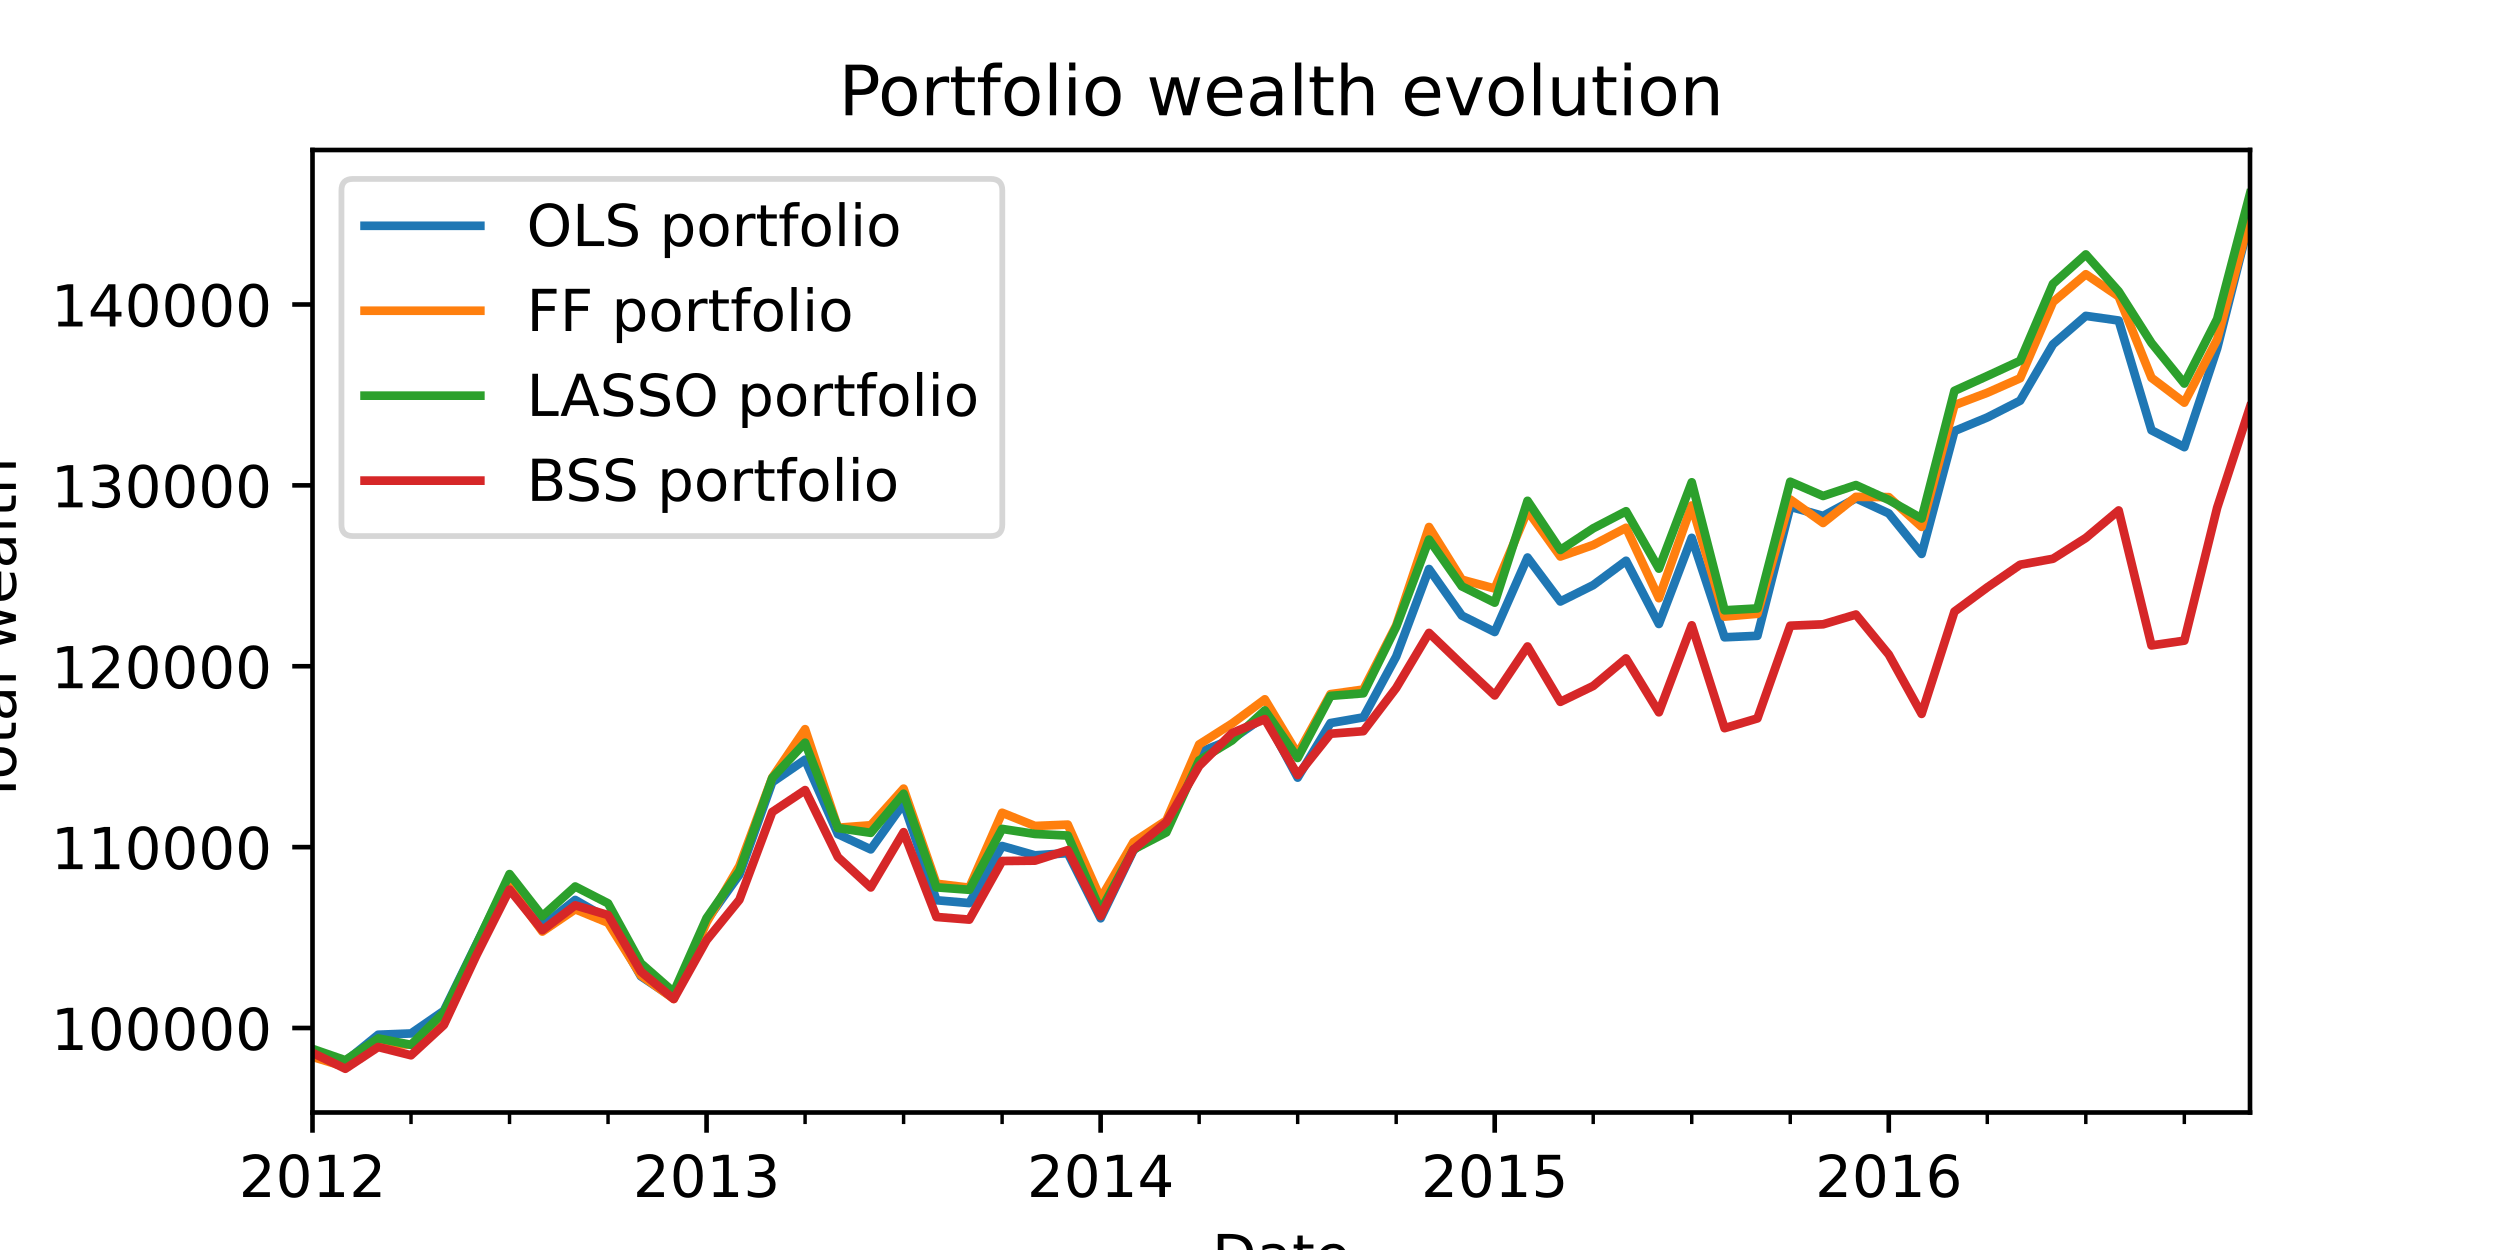
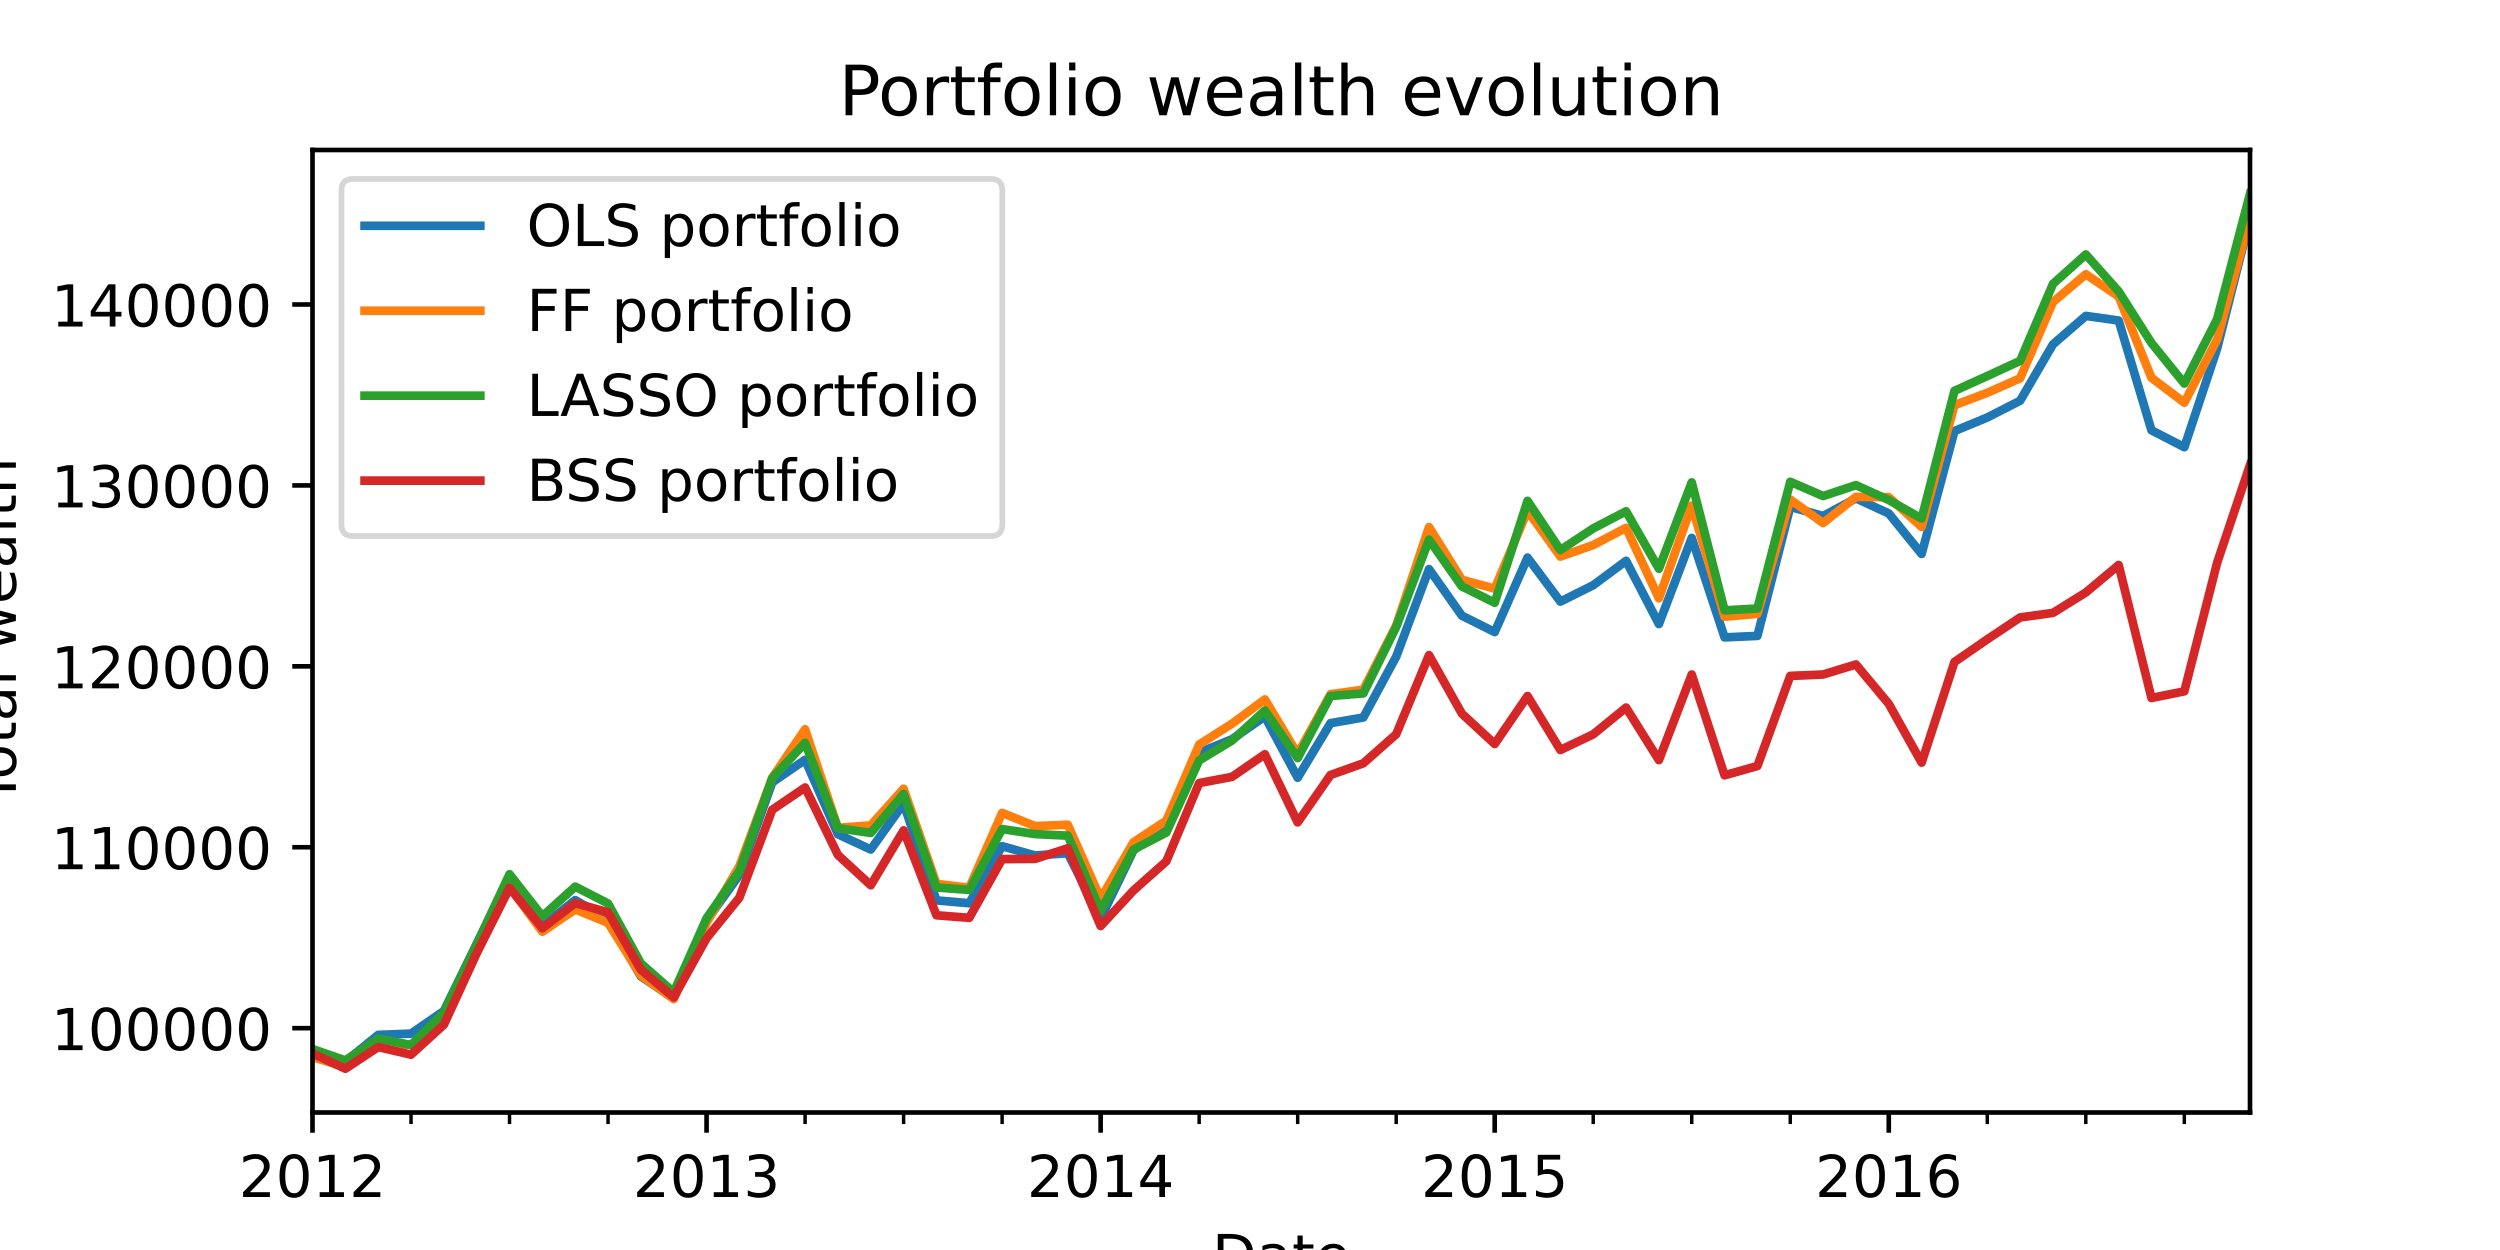
<svg xmlns="http://www.w3.org/2000/svg" xmlns:xlink="http://www.w3.org/1999/xlink" width="432pt" height="216pt" viewBox="0 0 432 216" version="1.1">
  <defs>
    <style type="text/css">*{stroke-linejoin: round; stroke-linecap: butt}</style>
  </defs>
  <g id="figure_1">
    <g id="patch_1">
      <path d="M 0 216  L 432 216  L 432 0  L 0 0  z " style="fill: #ffffff" />
    </g>
    <g id="axes_1">
      <g id="patch_2">
        <path d="M 54 192.24  L 388.8 192.24  L 388.8 25.92  L 54 25.92  z " style="fill: #ffffff" />
      </g>
      <g id="matplotlib.axis_1">
        <g id="xtick_1">
          <g id="line2d_1">
            <defs>
-               <path id="m0a1463bb5e" d="M 0 0  L 0 3.5  " style="stroke: #000000; stroke-width: 0.8" />
-             </defs>
-             <g>
-               <use xlink:href="#m0a1463bb5e" x="54" y="192.24" style="stroke: #000000; stroke-width: 0.8" />
+               <path id="m70130b3272" d="M 0 0  L 0 3.5  " style="stroke: #000000; stroke-width: 0.8" />
+             </defs>
+             <g>
+               <use xlink:href="#m70130b3272" x="54" y="192.24" style="stroke: #000000; stroke-width: 0.8" />
            </g>
          </g>
          <g id="text_1">
            <g transform="translate(41.275 206.8384) scale(0.1 -0.1)">
              <defs>
                <path id="DejaVuSans-32" d="M 1228 531  L 3431 531  L 3431 0  L 469 0  L 469 531  Q 828 903 1448 1529  Q 2069 2156 2228 2338  Q 2531 2678 2651 2914  Q 2772 3150 2772 3378  Q 2772 3750 2511 3984  Q 2250 4219 1831 4219  Q 1534 4219 1204 4116  Q 875 4013 500 3803  L 500 4441  Q 881 4594 1212 4672  Q 1544 4750 1819 4750  Q 2544 4750 2975 4387  Q 3406 4025 3406 3419  Q 3406 3131 3298 2873  Q 3191 2616 2906 2266  Q 2828 2175 2409 1742  Q 1991 1309 1228 531  z " transform="scale(0.015625)" />
                <path id="DejaVuSans-30" d="M 2034 4250  Q 1547 4250 1301 3770  Q 1056 3291 1056 2328  Q 1056 1369 1301 889  Q 1547 409 2034 409  Q 2525 409 2770 889  Q 3016 1369 3016 2328  Q 3016 3291 2770 3770  Q 2525 4250 2034 4250  z M 2034 4750  Q 2819 4750 3233 4129  Q 3647 3509 3647 2328  Q 3647 1150 3233 529  Q 2819 -91 2034 -91  Q 1250 -91 836 529  Q 422 1150 422 2328  Q 422 3509 836 4129  Q 1250 4750 2034 4750  z " transform="scale(0.015625)" />
                <path id="DejaVuSans-31" d="M 794 531  L 1825 531  L 1825 4091  L 703 3866  L 703 4441  L 1819 4666  L 2450 4666  L 2450 531  L 3481 531  L 3481 0  L 794 0  L 794 531  z " transform="scale(0.015625)" />
              </defs>
              <use xlink:href="#DejaVuSans-32" />
              <use xlink:href="#DejaVuSans-30" x="63.623" />
              <use xlink:href="#DejaVuSans-31" x="127.246" />
              <use xlink:href="#DejaVuSans-32" x="190.869" />
            </g>
          </g>
        </g>
        <g id="xtick_2">
          <g id="line2d_2">
            <g>
-               <use xlink:href="#m0a1463bb5e" x="122.095" y="192.24" style="stroke: #000000; stroke-width: 0.8" />
+               <use xlink:href="#m70130b3272" x="122.095" y="192.24" style="stroke: #000000; stroke-width: 0.8" />
            </g>
          </g>
          <g id="text_2">
            <g transform="translate(109.3699 206.8384) scale(0.1 -0.1)">
              <defs>
                <path id="DejaVuSans-33" d="M 2597 2516  Q 3050 2419 3304 2112  Q 3559 1806 3559 1356  Q 3559 666 3084 287  Q 2609 -91 1734 -91  Q 1441 -91 1130 -33  Q 819 25 488 141  L 488 750  Q 750 597 1062 519  Q 1375 441 1716 441  Q 2309 441 2620 675  Q 2931 909 2931 1356  Q 2931 1769 2642 2001  Q 2353 2234 1838 2234  L 1294 2234  L 1294 2753  L 1863 2753  Q 2328 2753 2575 2939  Q 2822 3125 2822 3475  Q 2822 3834 2567 4026  Q 2313 4219 1838 4219  Q 1578 4219 1281 4162  Q 984 4106 628 3988  L 628 4550  Q 988 4650 1302 4700  Q 1616 4750 1894 4750  Q 2613 4750 3031 4423  Q 3450 4097 3450 3541  Q 3450 3153 3228 2886  Q 3006 2619 2597 2516  z " transform="scale(0.015625)" />
              </defs>
              <use xlink:href="#DejaVuSans-32" />
              <use xlink:href="#DejaVuSans-30" x="63.623" />
              <use xlink:href="#DejaVuSans-31" x="127.246" />
              <use xlink:href="#DejaVuSans-33" x="190.869" />
            </g>
          </g>
        </g>
        <g id="xtick_3">
          <g id="line2d_3">
            <g>
-               <use xlink:href="#m0a1463bb5e" x="190.19" y="192.24" style="stroke: #000000; stroke-width: 0.8" />
+               <use xlink:href="#m70130b3272" x="190.19" y="192.24" style="stroke: #000000; stroke-width: 0.8" />
            </g>
          </g>
          <g id="text_3">
            <g transform="translate(177.4648 206.8384) scale(0.1 -0.1)">
              <defs>
                <path id="DejaVuSans-34" d="M 2419 4116  L 825 1625  L 2419 1625  L 2419 4116  z M 2253 4666  L 3047 4666  L 3047 1625  L 3713 1625  L 3713 1100  L 3047 1100  L 3047 0  L 2419 0  L 2419 1100  L 313 1100  L 313 1709  L 2253 4666  z " transform="scale(0.015625)" />
              </defs>
              <use xlink:href="#DejaVuSans-32" />
              <use xlink:href="#DejaVuSans-30" x="63.623" />
              <use xlink:href="#DejaVuSans-31" x="127.246" />
              <use xlink:href="#DejaVuSans-34" x="190.869" />
            </g>
          </g>
        </g>
        <g id="xtick_4">
          <g id="line2d_4">
            <g>
-               <use xlink:href="#m0a1463bb5e" x="258.285" y="192.24" style="stroke: #000000; stroke-width: 0.8" />
+               <use xlink:href="#m70130b3272" x="258.285" y="192.24" style="stroke: #000000; stroke-width: 0.8" />
            </g>
          </g>
          <g id="text_4">
            <g transform="translate(245.5597 206.8384) scale(0.1 -0.1)">
              <defs>
                <path id="DejaVuSans-35" d="M 691 4666  L 3169 4666  L 3169 4134  L 1269 4134  L 1269 2991  Q 1406 3038 1543 3061  Q 1681 3084 1819 3084  Q 2600 3084 3056 2656  Q 3513 2228 3513 1497  Q 3513 744 3044 326  Q 2575 -91 1722 -91  Q 1428 -91 1123 -41  Q 819 9 494 109  L 494 744  Q 775 591 1075 516  Q 1375 441 1709 441  Q 2250 441 2565 725  Q 2881 1009 2881 1497  Q 2881 1984 2565 2268  Q 2250 2553 1709 2553  Q 1456 2553 1204 2497  Q 953 2441 691 2322  L 691 4666  z " transform="scale(0.015625)" />
              </defs>
              <use xlink:href="#DejaVuSans-32" />
              <use xlink:href="#DejaVuSans-30" x="63.623" />
              <use xlink:href="#DejaVuSans-31" x="127.246" />
              <use xlink:href="#DejaVuSans-35" x="190.869" />
            </g>
          </g>
        </g>
        <g id="xtick_5">
          <g id="line2d_5">
            <g>
-               <use xlink:href="#m0a1463bb5e" x="326.38" y="192.24" style="stroke: #000000; stroke-width: 0.8" />
+               <use xlink:href="#m70130b3272" x="326.38" y="192.24" style="stroke: #000000; stroke-width: 0.8" />
            </g>
          </g>
          <g id="text_5">
            <g transform="translate(313.6547 206.8384) scale(0.1 -0.1)">
              <defs>
                <path id="DejaVuSans-36" d="M 2113 2584  Q 1688 2584 1439 2293  Q 1191 2003 1191 1497  Q 1191 994 1439 701  Q 1688 409 2113 409  Q 2538 409 2786 701  Q 3034 994 3034 1497  Q 3034 2003 2786 2293  Q 2538 2584 2113 2584  z M 3366 4563  L 3366 3988  Q 3128 4100 2886 4159  Q 2644 4219 2406 4219  Q 1781 4219 1451 3797  Q 1122 3375 1075 2522  Q 1259 2794 1537 2939  Q 1816 3084 2150 3084  Q 2853 3084 3261 2657  Q 3669 2231 3669 1497  Q 3669 778 3244 343  Q 2819 -91 2113 -91  Q 1303 -91 875 529  Q 447 1150 447 2328  Q 447 3434 972 4092  Q 1497 4750 2381 4750  Q 2619 4750 2861 4703  Q 3103 4656 3366 4563  z " transform="scale(0.015625)" />
              </defs>
              <use xlink:href="#DejaVuSans-32" />
              <use xlink:href="#DejaVuSans-30" x="63.623" />
              <use xlink:href="#DejaVuSans-31" x="127.246" />
              <use xlink:href="#DejaVuSans-36" x="190.869" />
            </g>
          </g>
        </g>
        <g id="xtick_6">
          <g id="line2d_6">
            <defs>
-               <path id="mc46d008fdc" d="M 0 0  L 0 2  " style="stroke: #000000; stroke-width: 0.6" />
-             </defs>
-             <g>
-               <use xlink:href="#mc46d008fdc" x="71.024" y="192.24" style="stroke: #000000; stroke-width: 0.6" />
+               <path id="mdba9c3ab94" d="M 0 0  L 0 2  " style="stroke: #000000; stroke-width: 0.6" />
+             </defs>
+             <g>
+               <use xlink:href="#mdba9c3ab94" x="71.024" y="192.24" style="stroke: #000000; stroke-width: 0.6" />
            </g>
          </g>
        </g>
        <g id="xtick_7">
          <g id="line2d_7">
            <g>
-               <use xlink:href="#mc46d008fdc" x="88.047" y="192.24" style="stroke: #000000; stroke-width: 0.6" />
+               <use xlink:href="#mdba9c3ab94" x="88.047" y="192.24" style="stroke: #000000; stroke-width: 0.6" />
            </g>
          </g>
        </g>
        <g id="xtick_8">
          <g id="line2d_8">
            <g>
-               <use xlink:href="#mc46d008fdc" x="105.071" y="192.24" style="stroke: #000000; stroke-width: 0.6" />
+               <use xlink:href="#mdba9c3ab94" x="105.071" y="192.24" style="stroke: #000000; stroke-width: 0.6" />
            </g>
          </g>
        </g>
        <g id="xtick_9">
          <g id="line2d_9">
            <g>
-               <use xlink:href="#mc46d008fdc" x="139.119" y="192.24" style="stroke: #000000; stroke-width: 0.6" />
+               <use xlink:href="#mdba9c3ab94" x="139.119" y="192.24" style="stroke: #000000; stroke-width: 0.6" />
            </g>
          </g>
        </g>
        <g id="xtick_10">
          <g id="line2d_10">
            <g>
-               <use xlink:href="#mc46d008fdc" x="156.142" y="192.24" style="stroke: #000000; stroke-width: 0.6" />
+               <use xlink:href="#mdba9c3ab94" x="156.142" y="192.24" style="stroke: #000000; stroke-width: 0.6" />
            </g>
          </g>
        </g>
        <g id="xtick_11">
          <g id="line2d_11">
            <g>
-               <use xlink:href="#mc46d008fdc" x="173.166" y="192.24" style="stroke: #000000; stroke-width: 0.6" />
+               <use xlink:href="#mdba9c3ab94" x="173.166" y="192.24" style="stroke: #000000; stroke-width: 0.6" />
            </g>
          </g>
        </g>
        <g id="xtick_12">
          <g id="line2d_12">
            <g>
-               <use xlink:href="#mc46d008fdc" x="207.214" y="192.24" style="stroke: #000000; stroke-width: 0.6" />
+               <use xlink:href="#mdba9c3ab94" x="207.214" y="192.24" style="stroke: #000000; stroke-width: 0.6" />
            </g>
          </g>
        </g>
        <g id="xtick_13">
          <g id="line2d_13">
            <g>
-               <use xlink:href="#mc46d008fdc" x="224.237" y="192.24" style="stroke: #000000; stroke-width: 0.6" />
+               <use xlink:href="#mdba9c3ab94" x="224.237" y="192.24" style="stroke: #000000; stroke-width: 0.6" />
            </g>
          </g>
        </g>
        <g id="xtick_14">
          <g id="line2d_14">
            <g>
-               <use xlink:href="#mc46d008fdc" x="241.261" y="192.24" style="stroke: #000000; stroke-width: 0.6" />
+               <use xlink:href="#mdba9c3ab94" x="241.261" y="192.24" style="stroke: #000000; stroke-width: 0.6" />
            </g>
          </g>
        </g>
        <g id="xtick_15">
          <g id="line2d_15">
            <g>
-               <use xlink:href="#mc46d008fdc" x="275.308" y="192.24" style="stroke: #000000; stroke-width: 0.6" />
+               <use xlink:href="#mdba9c3ab94" x="275.308" y="192.24" style="stroke: #000000; stroke-width: 0.6" />
            </g>
          </g>
        </g>
        <g id="xtick_16">
          <g id="line2d_16">
            <g>
-               <use xlink:href="#mc46d008fdc" x="292.332" y="192.24" style="stroke: #000000; stroke-width: 0.6" />
+               <use xlink:href="#mdba9c3ab94" x="292.332" y="192.24" style="stroke: #000000; stroke-width: 0.6" />
            </g>
          </g>
        </g>
        <g id="xtick_17">
          <g id="line2d_17">
            <g>
-               <use xlink:href="#mc46d008fdc" x="309.356" y="192.24" style="stroke: #000000; stroke-width: 0.6" />
+               <use xlink:href="#mdba9c3ab94" x="309.356" y="192.24" style="stroke: #000000; stroke-width: 0.6" />
            </g>
          </g>
        </g>
        <g id="xtick_18">
          <g id="line2d_18">
            <g>
-               <use xlink:href="#mc46d008fdc" x="343.403" y="192.24" style="stroke: #000000; stroke-width: 0.6" />
+               <use xlink:href="#mdba9c3ab94" x="343.403" y="192.24" style="stroke: #000000; stroke-width: 0.6" />
            </g>
          </g>
        </g>
        <g id="xtick_19">
          <g id="line2d_19">
            <g>
-               <use xlink:href="#mc46d008fdc" x="360.427" y="192.24" style="stroke: #000000; stroke-width: 0.6" />
+               <use xlink:href="#mdba9c3ab94" x="360.427" y="192.24" style="stroke: #000000; stroke-width: 0.6" />
            </g>
          </g>
        </g>
        <g id="xtick_20">
          <g id="line2d_20">
            <g>
-               <use xlink:href="#mc46d008fdc" x="377.451" y="192.24" style="stroke: #000000; stroke-width: 0.6" />
+               <use xlink:href="#mdba9c3ab94" x="377.451" y="192.24" style="stroke: #000000; stroke-width: 0.6" />
            </g>
          </g>
        </g>
        <g id="text_6">
          <g transform="translate(209.4492 220.5166) scale(0.1 -0.1)">
            <defs>
              <path id="DejaVuSans-44" d="M 1259 4147  L 1259 519  L 2022 519  Q 2988 519 3436 956  Q 3884 1394 3884 2338  Q 3884 3275 3436 3711  Q 2988 4147 2022 4147  L 1259 4147  z M 628 4666  L 1925 4666  Q 3281 4666 3915 4102  Q 4550 3538 4550 2338  Q 4550 1131 3912 565  Q 3275 0 1925 0  L 628 0  L 628 4666  z " transform="scale(0.015625)" />
              <path id="DejaVuSans-61" d="M 2194 1759  Q 1497 1759 1228 1600  Q 959 1441 959 1056  Q 959 750 1161 570  Q 1363 391 1709 391  Q 2188 391 2477 730  Q 2766 1069 2766 1631  L 2766 1759  L 2194 1759  z M 3341 1997  L 3341 0  L 2766 0  L 2766 531  Q 2569 213 2275 61  Q 1981 -91 1556 -91  Q 1019 -91 701 211  Q 384 513 384 1019  Q 384 1609 779 1909  Q 1175 2209 1959 2209  L 2766 2209  L 2766 2266  Q 2766 2663 2505 2880  Q 2244 3097 1772 3097  Q 1472 3097 1187 3025  Q 903 2953 641 2809  L 641 3341  Q 956 3463 1253 3523  Q 1550 3584 1831 3584  Q 2591 3584 2966 3190  Q 3341 2797 3341 1997  z " transform="scale(0.015625)" />
              <path id="DejaVuSans-74" d="M 1172 4494  L 1172 3500  L 2356 3500  L 2356 3053  L 1172 3053  L 1172 1153  Q 1172 725 1289 603  Q 1406 481 1766 481  L 2356 481  L 2356 0  L 1766 0  Q 1100 0 847 248  Q 594 497 594 1153  L 594 3053  L 172 3053  L 172 3500  L 594 3500  L 594 4494  L 1172 4494  z " transform="scale(0.015625)" />
              <path id="DejaVuSans-65" d="M 3597 1894  L 3597 1613  L 953 1613  Q 991 1019 1311 708  Q 1631 397 2203 397  Q 2534 397 2845 478  Q 3156 559 3463 722  L 3463 178  Q 3153 47 2828 -22  Q 2503 -91 2169 -91  Q 1331 -91 842 396  Q 353 884 353 1716  Q 353 2575 817 3079  Q 1281 3584 2069 3584  Q 2775 3584 3186 3129  Q 3597 2675 3597 1894  z M 3022 2063  Q 3016 2534 2758 2815  Q 2500 3097 2075 3097  Q 1594 3097 1305 2825  Q 1016 2553 972 2059  L 3022 2063  z " transform="scale(0.015625)" />
            </defs>
            <use xlink:href="#DejaVuSans-44" />
            <use xlink:href="#DejaVuSans-61" x="77.002" />
            <use xlink:href="#DejaVuSans-74" x="138.281" />
            <use xlink:href="#DejaVuSans-65" x="177.49" />
          </g>
        </g>
      </g>
      <g id="matplotlib.axis_2">
        <g id="ytick_1">
          <g id="line2d_21">
            <defs>
-               <path id="ma55c739fd3" d="M 0 0  L -3.5 0  " style="stroke: #000000; stroke-width: 0.8" />
-             </defs>
-             <g>
-               <use xlink:href="#ma55c739fd3" x="54" y="177.637" style="stroke: #000000; stroke-width: 0.8" />
+               <path id="m6b71fd3390" d="M 0 0  L -3.5 0  " style="stroke: #000000; stroke-width: 0.8" />
+             </defs>
+             <g>
+               <use xlink:href="#m6b71fd3390" x="54" y="177.665" style="stroke: #000000; stroke-width: 0.8" />
            </g>
          </g>
          <g id="text_7">
-             <g transform="translate(8.825 181.4362) scale(0.1 -0.1)">
+             <g transform="translate(8.825 181.4642) scale(0.1 -0.1)">
              <use xlink:href="#DejaVuSans-31" />
              <use xlink:href="#DejaVuSans-30" x="63.623" />
              <use xlink:href="#DejaVuSans-30" x="127.246" />
              <use xlink:href="#DejaVuSans-30" x="190.869" />
              <use xlink:href="#DejaVuSans-30" x="254.492" />
              <use xlink:href="#DejaVuSans-30" x="318.115" />
            </g>
          </g>
        </g>
        <g id="ytick_2">
          <g id="line2d_22">
            <g>
-               <use xlink:href="#ma55c739fd3" x="54" y="146.382" style="stroke: #000000; stroke-width: 0.8" />
+               <use xlink:href="#m6b71fd3390" x="54" y="146.404" style="stroke: #000000; stroke-width: 0.8" />
            </g>
          </g>
          <g id="text_8">
-             <g transform="translate(8.825 150.181) scale(0.1 -0.1)">
+             <g transform="translate(8.825 150.2029) scale(0.1 -0.1)">
              <use xlink:href="#DejaVuSans-31" />
              <use xlink:href="#DejaVuSans-31" x="63.623" />
              <use xlink:href="#DejaVuSans-30" x="127.246" />
              <use xlink:href="#DejaVuSans-30" x="190.869" />
              <use xlink:href="#DejaVuSans-30" x="254.492" />
              <use xlink:href="#DejaVuSans-30" x="318.115" />
            </g>
          </g>
        </g>
        <g id="ytick_3">
          <g id="line2d_23">
            <g>
-               <use xlink:href="#ma55c739fd3" x="54" y="115.127" style="stroke: #000000; stroke-width: 0.8" />
+               <use xlink:href="#m6b71fd3390" x="54" y="115.142" style="stroke: #000000; stroke-width: 0.8" />
            </g>
          </g>
          <g id="text_9">
-             <g transform="translate(8.825 118.9258) scale(0.1 -0.1)">
+             <g transform="translate(8.825 118.9416) scale(0.1 -0.1)">
              <use xlink:href="#DejaVuSans-31" />
              <use xlink:href="#DejaVuSans-32" x="63.623" />
              <use xlink:href="#DejaVuSans-30" x="127.246" />
              <use xlink:href="#DejaVuSans-30" x="190.869" />
              <use xlink:href="#DejaVuSans-30" x="254.492" />
              <use xlink:href="#DejaVuSans-30" x="318.115" />
            </g>
          </g>
        </g>
        <g id="ytick_4">
          <g id="line2d_24">
            <g>
-               <use xlink:href="#ma55c739fd3" x="54" y="83.871" style="stroke: #000000; stroke-width: 0.8" />
+               <use xlink:href="#m6b71fd3390" x="54" y="83.881" style="stroke: #000000; stroke-width: 0.8" />
            </g>
          </g>
          <g id="text_10">
-             <g transform="translate(8.825 87.67055) scale(0.1 -0.1)">
+             <g transform="translate(8.825 87.68032) scale(0.1 -0.1)">
              <use xlink:href="#DejaVuSans-31" />
              <use xlink:href="#DejaVuSans-33" x="63.623" />
              <use xlink:href="#DejaVuSans-30" x="127.246" />
              <use xlink:href="#DejaVuSans-30" x="190.869" />
              <use xlink:href="#DejaVuSans-30" x="254.492" />
              <use xlink:href="#DejaVuSans-30" x="318.115" />
            </g>
          </g>
        </g>
        <g id="ytick_5">
          <g id="line2d_25">
            <g>
-               <use xlink:href="#ma55c739fd3" x="54" y="52.616" style="stroke: #000000; stroke-width: 0.8" />
+               <use xlink:href="#m6b71fd3390" x="54" y="52.62" style="stroke: #000000; stroke-width: 0.8" />
            </g>
          </g>
          <g id="text_11">
-             <g transform="translate(8.825 56.41532) scale(0.1 -0.1)">
+             <g transform="translate(8.825 56.41903) scale(0.1 -0.1)">
              <use xlink:href="#DejaVuSans-31" />
              <use xlink:href="#DejaVuSans-34" x="63.623" />
              <use xlink:href="#DejaVuSans-30" x="127.246" />
              <use xlink:href="#DejaVuSans-30" x="190.869" />
              <use xlink:href="#DejaVuSans-30" x="254.492" />
              <use xlink:href="#DejaVuSans-30" x="318.115" />
            </g>
          </g>
        </g>
        <g id="text_12">
          <g transform="translate(2.745312 139.0933) rotate(-90) scale(0.1 -0.1)">
            <defs>
              <path id="DejaVuSans-54" d="M -19 4666  L 3928 4666  L 3928 4134  L 2272 4134  L 2272 0  L 1638 0  L 1638 4134  L -19 4134  L -19 4666  z " transform="scale(0.015625)" />
              <path id="DejaVuSans-6f" d="M 1959 3097  Q 1497 3097 1228 2736  Q 959 2375 959 1747  Q 959 1119 1226 758  Q 1494 397 1959 397  Q 2419 397 2687 759  Q 2956 1122 2956 1747  Q 2956 2369 2687 2733  Q 2419 3097 1959 3097  z M 1959 3584  Q 2709 3584 3137 3096  Q 3566 2609 3566 1747  Q 3566 888 3137 398  Q 2709 -91 1959 -91  Q 1206 -91 779 398  Q 353 888 353 1747  Q 353 2609 779 3096  Q 1206 3584 1959 3584  z " transform="scale(0.015625)" />
              <path id="DejaVuSans-6c" d="M 603 4863  L 1178 4863  L 1178 0  L 603 0  L 603 4863  z " transform="scale(0.015625)" />
              <path id="DejaVuSans-20" transform="scale(0.015625)" />
              <path id="DejaVuSans-77" d="M 269 3500  L 844 3500  L 1563 769  L 2278 3500  L 2956 3500  L 3675 769  L 4391 3500  L 4966 3500  L 4050 0  L 3372 0  L 2619 2869  L 1863 0  L 1184 0  L 269 3500  z " transform="scale(0.015625)" />
              <path id="DejaVuSans-68" d="M 3513 2113  L 3513 0  L 2938 0  L 2938 2094  Q 2938 2591 2744 2837  Q 2550 3084 2163 3084  Q 1697 3084 1428 2787  Q 1159 2491 1159 1978  L 1159 0  L 581 0  L 581 4863  L 1159 4863  L 1159 2956  Q 1366 3272 1645 3428  Q 1925 3584 2291 3584  Q 2894 3584 3203 3211  Q 3513 2838 3513 2113  z " transform="scale(0.015625)" />
            </defs>
            <use xlink:href="#DejaVuSans-54" />
            <use xlink:href="#DejaVuSans-6f" x="44.084" />
            <use xlink:href="#DejaVuSans-74" x="105.266" />
            <use xlink:href="#DejaVuSans-61" x="144.475" />
            <use xlink:href="#DejaVuSans-6c" x="205.754" />
            <use xlink:href="#DejaVuSans-20" x="233.537" />
            <use xlink:href="#DejaVuSans-77" x="265.324" />
            <use xlink:href="#DejaVuSans-65" x="347.111" />
            <use xlink:href="#DejaVuSans-61" x="408.635" />
            <use xlink:href="#DejaVuSans-6c" x="469.914" />
            <use xlink:href="#DejaVuSans-74" x="497.697" />
            <use xlink:href="#DejaVuSans-68" x="536.906" />
          </g>
        </g>
      </g>
      <g id="line2d_26">
-         <path d="M 54 182.08  L 59.675 183.417  L 65.349 178.802  L 71.024 178.58  L 76.698 174.671  L 82.373 163.06  L 88.047 151.574  L 93.722 159.993  L 99.397 155.514  L 105.071 158.768  L 110.746 168.701  L 116.42 172.488  L 122.095 159.064  L 127.769 151.141  L 133.444 135.169  L 139.119 131.272  L 144.793 144.14  L 150.468 146.772  L 156.142 138.838  L 161.817 155.561  L 167.492 156.054  L 173.166 146.195  L 178.841 147.8  L 184.515 147.421  L 190.19 158.678  L 195.864 146.938  L 201.539 142.08  L 207.214 130.025  L 212.888 127.721  L 218.563 123.787  L 224.237 134.372  L 229.912 124.946  L 235.586 123.961  L 241.261 113.451  L 246.936 98.328  L 252.61 106.373  L 258.285 109.207  L 263.959 96.343  L 269.634 103.935  L 275.308 101.107  L 280.983 96.902  L 286.658 107.82  L 292.332 92.945  L 298.007 110.125  L 303.681 109.868  L 309.356 87.569  L 315.031 89.154  L 320.705 86.102  L 326.38 88.717  L 332.054 95.714  L 337.729 74.483  L 343.403 72.132  L 349.078 69.237  L 354.753 59.503  L 360.427 54.585  L 366.102 55.387  L 371.776 74.347  L 377.451 77.268  L 383.125 60.205  L 388.8 37.764  " clip-path="url(#p4ab3ba92f7)" style="fill: none; stroke: #1f77b4; stroke-width: 1.5; stroke-linecap: square" />
+         <path d="M 54 182.109  L 59.675 183.446  L 65.349 178.83  L 71.024 178.608  L 76.698 174.698  L 82.373 163.085  L 88.047 151.597  L 93.722 160.017  L 99.397 155.538  L 105.071 158.792  L 110.746 168.727  L 116.42 172.515  L 122.095 159.088  L 127.769 151.164  L 133.444 135.189  L 139.119 131.291  L 144.793 144.161  L 150.468 146.794  L 156.142 138.858  L 161.817 155.585  L 167.492 156.078  L 173.166 146.217  L 178.841 147.822  L 184.515 147.443  L 190.19 158.702  L 195.864 146.96  L 201.539 142.101  L 207.214 130.044  L 212.888 127.739  L 218.563 123.804  L 224.237 134.391  L 229.912 124.964  L 235.586 123.978  L 241.261 113.467  L 246.936 98.341  L 252.61 106.387  L 258.285 109.222  L 263.959 96.355  L 269.634 103.949  L 275.308 101.12  L 280.983 96.914  L 286.658 107.834  L 292.332 92.956  L 298.007 110.14  L 303.681 109.883  L 309.356 87.579  L 315.031 89.165  L 320.705 86.112  L 326.38 88.728  L 332.054 95.726  L 337.729 74.49  L 343.403 72.14  L 349.078 69.244  L 354.753 59.508  L 360.427 54.589  L 366.102 55.391  L 371.776 74.354  L 377.451 77.277  L 383.125 60.21  L 388.8 37.765  " clip-path="url(#pccefa9c323)" style="fill: none; stroke: #1f77b4; stroke-width: 1.5; stroke-linecap: square" />
      </g>
      <g id="line2d_27">
-         <path d="M 54 182.626  L 59.675 184.37  L 65.349 180.302  L 71.024 180.524  L 76.698 176.906  L 82.373 164.647  L 88.047 153.24  L 93.722 160.973  L 99.397 157.121  L 105.071 159.452  L 110.746 168.542  L 116.42 172.611  L 122.095 159.394  L 127.769 149.647  L 133.444 134.367  L 139.119 126.005  L 144.793 143.033  L 150.468 142.601  L 156.142 136.275  L 161.817 152.709  L 167.492 153.389  L 173.166 140.445  L 178.841 142.725  L 184.515 142.494  L 190.19 155.271  L 195.864 145.515  L 201.539 141.785  L 207.214 128.638  L 212.888 125.034  L 218.563 120.842  L 224.237 130.285  L 229.912 119.948  L 235.586 119.149  L 241.261 108.077  L 246.936 91.069  L 252.61 100.175  L 258.285 101.697  L 263.959 88.247  L 269.634 96.164  L 275.308 94.17  L 280.983 91.199  L 286.658 103.366  L 292.332 87.348  L 298.007 106.552  L 303.681 106.058  L 309.356 86.316  L 315.031 90.367  L 320.705 85.854  L 326.38 85.904  L 332.054 91.044  L 337.729 70.007  L 343.403 67.867  L 349.078 65.359  L 354.753 52.19  L 360.427 47.392  L 366.102 51.231  L 371.776 65.279  L 377.451 69.574  L 383.125 58.638  L 388.8 37.649  " clip-path="url(#p4ab3ba92f7)" style="fill: none; stroke: #ff7f0e; stroke-width: 1.5; stroke-linecap: square" />
+         <path d="M 54 182.655  L 59.675 184.399  L 65.349 180.331  L 71.024 180.552  L 76.698 176.934  L 82.373 164.673  L 88.047 153.263  L 93.722 160.998  L 99.397 157.145  L 105.071 159.477  L 110.746 168.568  L 116.42 172.638  L 122.095 159.419  L 127.769 149.67  L 133.444 134.386  L 139.119 126.023  L 144.793 143.054  L 150.468 142.622  L 156.142 136.295  L 161.817 152.732  L 167.492 153.412  L 173.166 140.466  L 178.841 142.746  L 184.515 142.515  L 190.19 155.295  L 195.864 145.537  L 201.539 141.806  L 207.214 128.657  L 212.888 125.052  L 218.563 120.859  L 224.237 130.304  L 229.912 119.965  L 235.586 119.166  L 241.261 108.092  L 246.936 91.08  L 252.61 100.188  L 258.285 101.71  L 263.959 88.257  L 269.634 96.176  L 275.308 94.181  L 280.983 91.21  L 286.658 103.38  L 292.332 87.358  L 298.007 106.566  L 303.681 106.072  L 309.356 86.327  L 315.031 90.378  L 320.705 85.864  L 326.38 85.914  L 332.054 91.055  L 337.729 70.014  L 343.403 67.873  L 349.078 65.365  L 354.753 52.194  L 360.427 47.395  L 366.102 51.234  L 371.776 65.285  L 377.451 69.581  L 383.125 58.643  L 388.8 37.65  " clip-path="url(#pccefa9c323)" style="fill: none; stroke: #ff7f0e; stroke-width: 1.5; stroke-linecap: square" />
      </g>
      <g id="line2d_28">
-         <path d="M 54 181.249  L 59.675 183.212  L 65.349 179.435  L 71.024 180.55  L 76.698 174.924  L 82.373 163.157  L 88.047 151.043  L 93.722 158.314  L 99.397 153.19  L 105.071 156.1  L 110.746 166.46  L 116.42 171.441  L 122.095 158.652  L 127.769 150.488  L 133.444 134.439  L 139.119 128.34  L 144.793 143.086  L 150.468 143.911  L 156.142 137.157  L 161.817 153.335  L 167.492 153.755  L 173.166 143.236  L 178.841 144.107  L 184.515 144.384  L 190.19 157.358  L 195.864 146.784  L 201.539 143.837  L 207.214 131.392  L 212.888 127.953  L 218.563 122.763  L 224.237 130.976  L 229.912 120.25  L 235.586 119.802  L 241.261 108.322  L 246.936 93.242  L 252.61 101.32  L 258.285 104.136  L 263.959 86.541  L 269.634 95.036  L 275.308 91.294  L 280.983 88.344  L 286.658 98.262  L 292.332 83.343  L 298.007 105.457  L 303.681 105.136  L 309.356 83.246  L 315.031 85.705  L 320.705 83.823  L 326.38 86.395  L 332.054 89.592  L 337.729 67.537  L 343.403 64.966  L 349.078 62.348  L 354.753 49.054  L 360.427 43.969  L 366.102 50.349  L 371.776 59.269  L 377.451 66.274  L 383.125 55.114  L 388.8 33.48  " clip-path="url(#p4ab3ba92f7)" style="fill: none; stroke: #2ca02c; stroke-width: 1.5; stroke-linecap: square" />
+         <path d="M 54 181.277  L 59.675 183.241  L 65.349 179.464  L 71.024 180.579  L 76.698 174.952  L 82.373 163.182  L 88.047 151.065  L 93.722 158.338  L 99.397 153.213  L 105.071 156.124  L 110.746 166.486  L 116.42 171.468  L 122.095 158.676  L 127.769 150.51  L 133.444 134.458  L 139.119 128.358  L 144.793 143.107  L 150.468 143.932  L 156.142 137.177  L 161.817 153.358  L 167.492 153.778  L 173.166 143.257  L 178.841 144.128  L 184.515 144.405  L 190.19 157.382  L 195.864 146.806  L 201.539 143.859  L 207.214 131.41  L 212.888 127.971  L 218.563 122.78  L 224.237 130.995  L 229.912 120.267  L 235.586 119.819  L 241.261 108.337  L 246.936 93.253  L 252.61 101.333  L 258.285 104.149  L 263.959 86.551  L 269.634 95.048  L 275.308 91.305  L 280.983 88.354  L 286.658 98.274  L 292.332 83.353  L 298.007 105.471  L 303.681 105.15  L 309.356 83.255  L 315.031 85.715  L 320.705 83.833  L 326.38 86.405  L 332.054 89.602  L 337.729 67.544  L 343.403 64.972  L 349.078 62.354  L 354.753 49.057  L 360.427 43.971  L 366.102 50.353  L 371.776 59.274  L 377.451 66.281  L 383.125 55.118  L 388.8 33.48  " clip-path="url(#pccefa9c323)" style="fill: none; stroke: #2ca02c; stroke-width: 1.5; stroke-linecap: square" />
      </g>
      <g id="line2d_29">
-         <path d="M 54 181.926  L 59.675 184.68  L 65.349 180.927  L 71.024 182.352  L 76.698 177.117  L 82.373 164.977  L 88.047 153.726  L 93.722 160.74  L 99.397 156.444  L 105.071 158.122  L 110.746 167.891  L 116.42 172.628  L 122.095 162.464  L 127.769 155.482  L 133.444 140.312  L 139.119 136.532  L 144.793 148.114  L 150.468 153.349  L 156.142 143.803  L 161.817 158.451  L 167.492 158.909  L 173.166 148.784  L 178.841 148.721  L 184.515 146.915  L 190.19 158.298  L 195.864 146.771  L 201.539 142.088  L 207.214 132.356  L 212.888 126.687  L 218.563 124.269  L 224.237 133.913  L 229.912 126.79  L 235.586 126.344  L 241.261 118.885  L 246.936 109.369  L 252.61 114.823  L 258.285 120.163  L 263.959 111.714  L 269.634 121.277  L 275.308 118.531  L 280.983 113.78  L 286.658 123.085  L 292.332 108.053  L 298.007 125.826  L 303.681 124.139  L 309.356 108.12  L 315.031 107.881  L 320.705 106.193  L 326.38 113.107  L 332.054 123.357  L 337.729 105.681  L 343.403 101.492  L 349.078 97.583  L 354.753 96.555  L 360.427 92.959  L 366.102 88.208  L 371.776 111.53  L 377.451 110.702  L 383.125 87.733  L 388.8 70.339  " clip-path="url(#p4ab3ba92f7)" style="fill: none; stroke: #d62728; stroke-width: 1.5; stroke-linecap: square" />
+         <path d="M 54 182.032  L 59.675 184.68  L 65.349 180.93  L 71.024 182.247  L 76.698 177.064  L 82.373 164.679  L 88.047 153.41  L 93.722 160.401  L 99.397 156.054  L 105.071 157.661  L 110.746 167.575  L 116.42 172.333  L 122.095 162.123  L 127.769 155.106  L 133.444 139.929  L 139.119 136.078  L 144.793 147.744  L 150.468 152.969  L 156.142 143.488  L 161.817 158.159  L 167.492 158.602  L 173.166 148.453  L 178.841 148.419  L 184.515 146.575  L 190.19 160.02  L 195.864 153.878  L 201.539 148.833  L 207.214 135.316  L 212.888 134.24  L 218.563 130.335  L 224.237 142.103  L 229.912 133.917  L 235.586 131.896  L 241.261 126.878  L 246.936 113.206  L 252.61 123.316  L 258.285 128.561  L 263.959 120.281  L 269.634 129.598  L 275.308 126.891  L 280.983 122.266  L 286.658 131.344  L 292.332 116.555  L 298.007 133.972  L 303.681 132.362  L 309.356 116.797  L 315.031 116.553  L 320.705 114.821  L 326.38 121.629  L 332.054 131.782  L 337.729 114.395  L 343.403 110.47  L 349.078 106.693  L 354.753 105.903  L 360.427 102.381  L 366.102 97.635  L 371.776 120.609  L 377.451 119.459  L 383.125 97.22  L 388.8 80.338  " clip-path="url(#pccefa9c323)" style="fill: none; stroke: #d62728; stroke-width: 1.5; stroke-linecap: square" />
      </g>
      <g id="patch_3">
        <path d="M 54 192.24  L 54 25.92  " style="fill: none; stroke: #000000; stroke-width: 0.8; stroke-linejoin: miter; stroke-linecap: square" />
      </g>
      <g id="patch_4">
        <path d="M 388.8 192.24  L 388.8 25.92  " style="fill: none; stroke: #000000; stroke-width: 0.8; stroke-linejoin: miter; stroke-linecap: square" />
      </g>
      <g id="patch_5">
        <path d="M 54 192.24  L 388.8 192.24  " style="fill: none; stroke: #000000; stroke-width: 0.8; stroke-linejoin: miter; stroke-linecap: square" />
      </g>
      <g id="patch_6">
        <path d="M 54 25.92  L 388.8 25.92  " style="fill: none; stroke: #000000; stroke-width: 0.8; stroke-linejoin: miter; stroke-linecap: square" />
      </g>
      <g id="text_13">
        <g transform="translate(144.9338 19.92) scale(0.12 -0.12)">
          <defs>
            <path id="DejaVuSans-50" d="M 1259 4147  L 1259 2394  L 2053 2394  Q 2494 2394 2734 2622  Q 2975 2850 2975 3272  Q 2975 3691 2734 3919  Q 2494 4147 2053 4147  L 1259 4147  z M 628 4666  L 2053 4666  Q 2838 4666 3239 4311  Q 3641 3956 3641 3272  Q 3641 2581 3239 2228  Q 2838 1875 2053 1875  L 1259 1875  L 1259 0  L 628 0  L 628 4666  z " transform="scale(0.015625)" />
            <path id="DejaVuSans-72" d="M 2631 2963  Q 2534 3019 2420 3045  Q 2306 3072 2169 3072  Q 1681 3072 1420 2755  Q 1159 2438 1159 1844  L 1159 0  L 581 0  L 581 3500  L 1159 3500  L 1159 2956  Q 1341 3275 1631 3429  Q 1922 3584 2338 3584  Q 2397 3584 2469 3576  Q 2541 3569 2628 3553  L 2631 2963  z " transform="scale(0.015625)" />
            <path id="DejaVuSans-66" d="M 2375 4863  L 2375 4384  L 1825 4384  Q 1516 4384 1395 4259  Q 1275 4134 1275 3809  L 1275 3500  L 2222 3500  L 2222 3053  L 1275 3053  L 1275 0  L 697 0  L 697 3053  L 147 3053  L 147 3500  L 697 3500  L 697 3744  Q 697 4328 969 4595  Q 1241 4863 1831 4863  L 2375 4863  z " transform="scale(0.015625)" />
            <path id="DejaVuSans-69" d="M 603 3500  L 1178 3500  L 1178 0  L 603 0  L 603 3500  z M 603 4863  L 1178 4863  L 1178 4134  L 603 4134  L 603 4863  z " transform="scale(0.015625)" />
            <path id="DejaVuSans-76" d="M 191 3500  L 800 3500  L 1894 563  L 2988 3500  L 3597 3500  L 2284 0  L 1503 0  L 191 3500  z " transform="scale(0.015625)" />
            <path id="DejaVuSans-75" d="M 544 1381  L 544 3500  L 1119 3500  L 1119 1403  Q 1119 906 1312 657  Q 1506 409 1894 409  Q 2359 409 2629 706  Q 2900 1003 2900 1516  L 2900 3500  L 3475 3500  L 3475 0  L 2900 0  L 2900 538  Q 2691 219 2414 64  Q 2138 -91 1772 -91  Q 1169 -91 856 284  Q 544 659 544 1381  z M 1991 3584  L 1991 3584  z " transform="scale(0.015625)" />
            <path id="DejaVuSans-6e" d="M 3513 2113  L 3513 0  L 2938 0  L 2938 2094  Q 2938 2591 2744 2837  Q 2550 3084 2163 3084  Q 1697 3084 1428 2787  Q 1159 2491 1159 1978  L 1159 0  L 581 0  L 581 3500  L 1159 3500  L 1159 2956  Q 1366 3272 1645 3428  Q 1925 3584 2291 3584  Q 2894 3584 3203 3211  Q 3513 2838 3513 2113  z " transform="scale(0.015625)" />
          </defs>
          <use xlink:href="#DejaVuSans-50" />
          <use xlink:href="#DejaVuSans-6f" x="56.678" />
          <use xlink:href="#DejaVuSans-72" x="117.859" />
          <use xlink:href="#DejaVuSans-74" x="158.973" />
          <use xlink:href="#DejaVuSans-66" x="198.182" />
          <use xlink:href="#DejaVuSans-6f" x="233.387" />
          <use xlink:href="#DejaVuSans-6c" x="294.568" />
          <use xlink:href="#DejaVuSans-69" x="322.352" />
          <use xlink:href="#DejaVuSans-6f" x="350.135" />
          <use xlink:href="#DejaVuSans-20" x="411.316" />
          <use xlink:href="#DejaVuSans-77" x="443.104" />
          <use xlink:href="#DejaVuSans-65" x="524.891" />
          <use xlink:href="#DejaVuSans-61" x="586.414" />
          <use xlink:href="#DejaVuSans-6c" x="647.693" />
          <use xlink:href="#DejaVuSans-74" x="675.477" />
          <use xlink:href="#DejaVuSans-68" x="714.686" />
          <use xlink:href="#DejaVuSans-20" x="778.064" />
          <use xlink:href="#DejaVuSans-65" x="809.852" />
          <use xlink:href="#DejaVuSans-76" x="871.375" />
          <use xlink:href="#DejaVuSans-6f" x="930.555" />
          <use xlink:href="#DejaVuSans-6c" x="991.736" />
          <use xlink:href="#DejaVuSans-75" x="1019.52" />
          <use xlink:href="#DejaVuSans-74" x="1082.898" />
          <use xlink:href="#DejaVuSans-69" x="1122.107" />
          <use xlink:href="#DejaVuSans-6f" x="1149.891" />
          <use xlink:href="#DejaVuSans-6e" x="1211.072" />
        </g>
      </g>
      <g id="legend_1">
        <g id="patch_7">
          <path d="M 61 92.632  L 171.197 92.632  Q 173.197 92.632 173.197 90.632  L 173.197 32.92  Q 173.197 30.92 171.197 30.92  L 61 30.92  Q 59 30.92 59 32.92  L 59 90.632  Q 59 92.632 61 92.632  z " style="fill: #ffffff; opacity: 0.8; stroke: #cccccc; stroke-linejoin: miter" />
        </g>
        <g id="line2d_30">
          <path d="M 63 39.018  L 73 39.018  L 83 39.018  " style="fill: none; stroke: #1f77b4; stroke-width: 1.5; stroke-linecap: square" />
        </g>
        <g id="text_14">
          <g transform="translate(91 42.51844) scale(0.1 -0.1)">
            <defs>
              <path id="DejaVuSans-4f" d="M 2522 4238  Q 1834 4238 1429 3725  Q 1025 3213 1025 2328  Q 1025 1447 1429 934  Q 1834 422 2522 422  Q 3209 422 3611 934  Q 4013 1447 4013 2328  Q 4013 3213 3611 3725  Q 3209 4238 2522 4238  z M 2522 4750  Q 3503 4750 4090 4092  Q 4678 3434 4678 2328  Q 4678 1225 4090 567  Q 3503 -91 2522 -91  Q 1538 -91 948 565  Q 359 1222 359 2328  Q 359 3434 948 4092  Q 1538 4750 2522 4750  z " transform="scale(0.015625)" />
              <path id="DejaVuSans-4c" d="M 628 4666  L 1259 4666  L 1259 531  L 3531 531  L 3531 0  L 628 0  L 628 4666  z " transform="scale(0.015625)" />
              <path id="DejaVuSans-53" d="M 3425 4513  L 3425 3897  Q 3066 4069 2747 4153  Q 2428 4238 2131 4238  Q 1616 4238 1336 4038  Q 1056 3838 1056 3469  Q 1056 3159 1242 3001  Q 1428 2844 1947 2747  L 2328 2669  Q 3034 2534 3370 2195  Q 3706 1856 3706 1288  Q 3706 609 3251 259  Q 2797 -91 1919 -91  Q 1588 -91 1214 -16  Q 841 59 441 206  L 441 856  Q 825 641 1194 531  Q 1563 422 1919 422  Q 2459 422 2753 634  Q 3047 847 3047 1241  Q 3047 1584 2836 1778  Q 2625 1972 2144 2069  L 1759 2144  Q 1053 2284 737 2584  Q 422 2884 422 3419  Q 422 4038 858 4394  Q 1294 4750 2059 4750  Q 2388 4750 2728 4690  Q 3069 4631 3425 4513  z " transform="scale(0.015625)" />
              <path id="DejaVuSans-70" d="M 1159 525  L 1159 -1331  L 581 -1331  L 581 3500  L 1159 3500  L 1159 2969  Q 1341 3281 1617 3432  Q 1894 3584 2278 3584  Q 2916 3584 3314 3078  Q 3713 2572 3713 1747  Q 3713 922 3314 415  Q 2916 -91 2278 -91  Q 1894 -91 1617 61  Q 1341 213 1159 525  z M 3116 1747  Q 3116 2381 2855 2742  Q 2594 3103 2138 3103  Q 1681 3103 1420 2742  Q 1159 2381 1159 1747  Q 1159 1113 1420 752  Q 1681 391 2138 391  Q 2594 391 2855 752  Q 3116 1113 3116 1747  z " transform="scale(0.015625)" />
            </defs>
            <use xlink:href="#DejaVuSans-4f" />
            <use xlink:href="#DejaVuSans-4c" x="78.711" />
            <use xlink:href="#DejaVuSans-53" x="134.424" />
            <use xlink:href="#DejaVuSans-20" x="197.9" />
            <use xlink:href="#DejaVuSans-70" x="229.688" />
            <use xlink:href="#DejaVuSans-6f" x="293.164" />
            <use xlink:href="#DejaVuSans-72" x="354.346" />
            <use xlink:href="#DejaVuSans-74" x="395.459" />
            <use xlink:href="#DejaVuSans-66" x="434.668" />
            <use xlink:href="#DejaVuSans-6f" x="469.873" />
            <use xlink:href="#DejaVuSans-6c" x="531.055" />
            <use xlink:href="#DejaVuSans-69" x="558.838" />
            <use xlink:href="#DejaVuSans-6f" x="586.621" />
          </g>
        </g>
        <g id="line2d_31">
          <path d="M 63 53.697  L 73 53.697  L 83 53.697  " style="fill: none; stroke: #ff7f0e; stroke-width: 1.5; stroke-linecap: square" />
        </g>
        <g id="text_15">
          <g transform="translate(91 57.19656) scale(0.1 -0.1)">
            <defs>
              <path id="DejaVuSans-46" d="M 628 4666  L 3309 4666  L 3309 4134  L 1259 4134  L 1259 2759  L 3109 2759  L 3109 2228  L 1259 2228  L 1259 0  L 628 0  L 628 4666  z " transform="scale(0.015625)" />
            </defs>
            <use xlink:href="#DejaVuSans-46" />
            <use xlink:href="#DejaVuSans-46" x="57.52" />
            <use xlink:href="#DejaVuSans-20" x="115.039" />
            <use xlink:href="#DejaVuSans-70" x="146.826" />
            <use xlink:href="#DejaVuSans-6f" x="210.303" />
            <use xlink:href="#DejaVuSans-72" x="271.484" />
            <use xlink:href="#DejaVuSans-74" x="312.598" />
            <use xlink:href="#DejaVuSans-66" x="351.807" />
            <use xlink:href="#DejaVuSans-6f" x="387.012" />
            <use xlink:href="#DejaVuSans-6c" x="448.193" />
            <use xlink:href="#DejaVuSans-69" x="475.977" />
            <use xlink:href="#DejaVuSans-6f" x="503.76" />
          </g>
        </g>
        <g id="line2d_32">
          <path d="M 63 68.375  L 73 68.375  L 83 68.375  " style="fill: none; stroke: #2ca02c; stroke-width: 1.5; stroke-linecap: square" />
        </g>
        <g id="text_16">
          <g transform="translate(91 71.87469) scale(0.1 -0.1)">
            <defs>
              <path id="DejaVuSans-41" d="M 2188 4044  L 1331 1722  L 3047 1722  L 2188 4044  z M 1831 4666  L 2547 4666  L 4325 0  L 3669 0  L 3244 1197  L 1141 1197  L 716 0  L 50 0  L 1831 4666  z " transform="scale(0.015625)" />
            </defs>
            <use xlink:href="#DejaVuSans-4c" />
            <use xlink:href="#DejaVuSans-41" x="57.963" />
            <use xlink:href="#DejaVuSans-53" x="126.371" />
            <use xlink:href="#DejaVuSans-53" x="189.848" />
            <use xlink:href="#DejaVuSans-4f" x="253.324" />
            <use xlink:href="#DejaVuSans-20" x="332.035" />
            <use xlink:href="#DejaVuSans-70" x="363.822" />
            <use xlink:href="#DejaVuSans-6f" x="427.299" />
            <use xlink:href="#DejaVuSans-72" x="488.48" />
            <use xlink:href="#DejaVuSans-74" x="529.594" />
            <use xlink:href="#DejaVuSans-66" x="568.803" />
            <use xlink:href="#DejaVuSans-6f" x="604.008" />
            <use xlink:href="#DejaVuSans-6c" x="665.189" />
            <use xlink:href="#DejaVuSans-69" x="692.973" />
            <use xlink:href="#DejaVuSans-6f" x="720.756" />
          </g>
        </g>
        <g id="line2d_33">
          <path d="M 63 83.053  L 73 83.053  L 83 83.053  " style="fill: none; stroke: #d62728; stroke-width: 1.5; stroke-linecap: square" />
        </g>
        <g id="text_17">
          <g transform="translate(91 86.55281) scale(0.1 -0.1)">
            <defs>
              <path id="DejaVuSans-42" d="M 1259 2228  L 1259 519  L 2272 519  Q 2781 519 3026 730  Q 3272 941 3272 1375  Q 3272 1813 3026 2020  Q 2781 2228 2272 2228  L 1259 2228  z M 1259 4147  L 1259 2741  L 2194 2741  Q 2656 2741 2882 2914  Q 3109 3088 3109 3444  Q 3109 3797 2882 3972  Q 2656 4147 2194 4147  L 1259 4147  z M 628 4666  L 2241 4666  Q 2963 4666 3353 4366  Q 3744 4066 3744 3513  Q 3744 3084 3544 2831  Q 3344 2578 2956 2516  Q 3422 2416 3680 2098  Q 3938 1781 3938 1306  Q 3938 681 3513 340  Q 3088 0 2303 0  L 628 0  L 628 4666  z " transform="scale(0.015625)" />
            </defs>
            <use xlink:href="#DejaVuSans-42" />
            <use xlink:href="#DejaVuSans-53" x="66.854" />
            <use xlink:href="#DejaVuSans-53" x="130.33" />
            <use xlink:href="#DejaVuSans-20" x="193.807" />
            <use xlink:href="#DejaVuSans-70" x="225.594" />
            <use xlink:href="#DejaVuSans-6f" x="289.07" />
            <use xlink:href="#DejaVuSans-72" x="350.252" />
            <use xlink:href="#DejaVuSans-74" x="391.365" />
            <use xlink:href="#DejaVuSans-66" x="430.574" />
            <use xlink:href="#DejaVuSans-6f" x="465.779" />
            <use xlink:href="#DejaVuSans-6c" x="526.961" />
            <use xlink:href="#DejaVuSans-69" x="554.744" />
            <use xlink:href="#DejaVuSans-6f" x="582.527" />
          </g>
        </g>
      </g>
    </g>
  </g>
  <defs>
-     <clipPath id="p4ab3ba92f7">
+     <clipPath id="pccefa9c323">
      <rect x="54" y="25.92" width="334.8" height="166.32" />
    </clipPath>
  </defs>
</svg>
